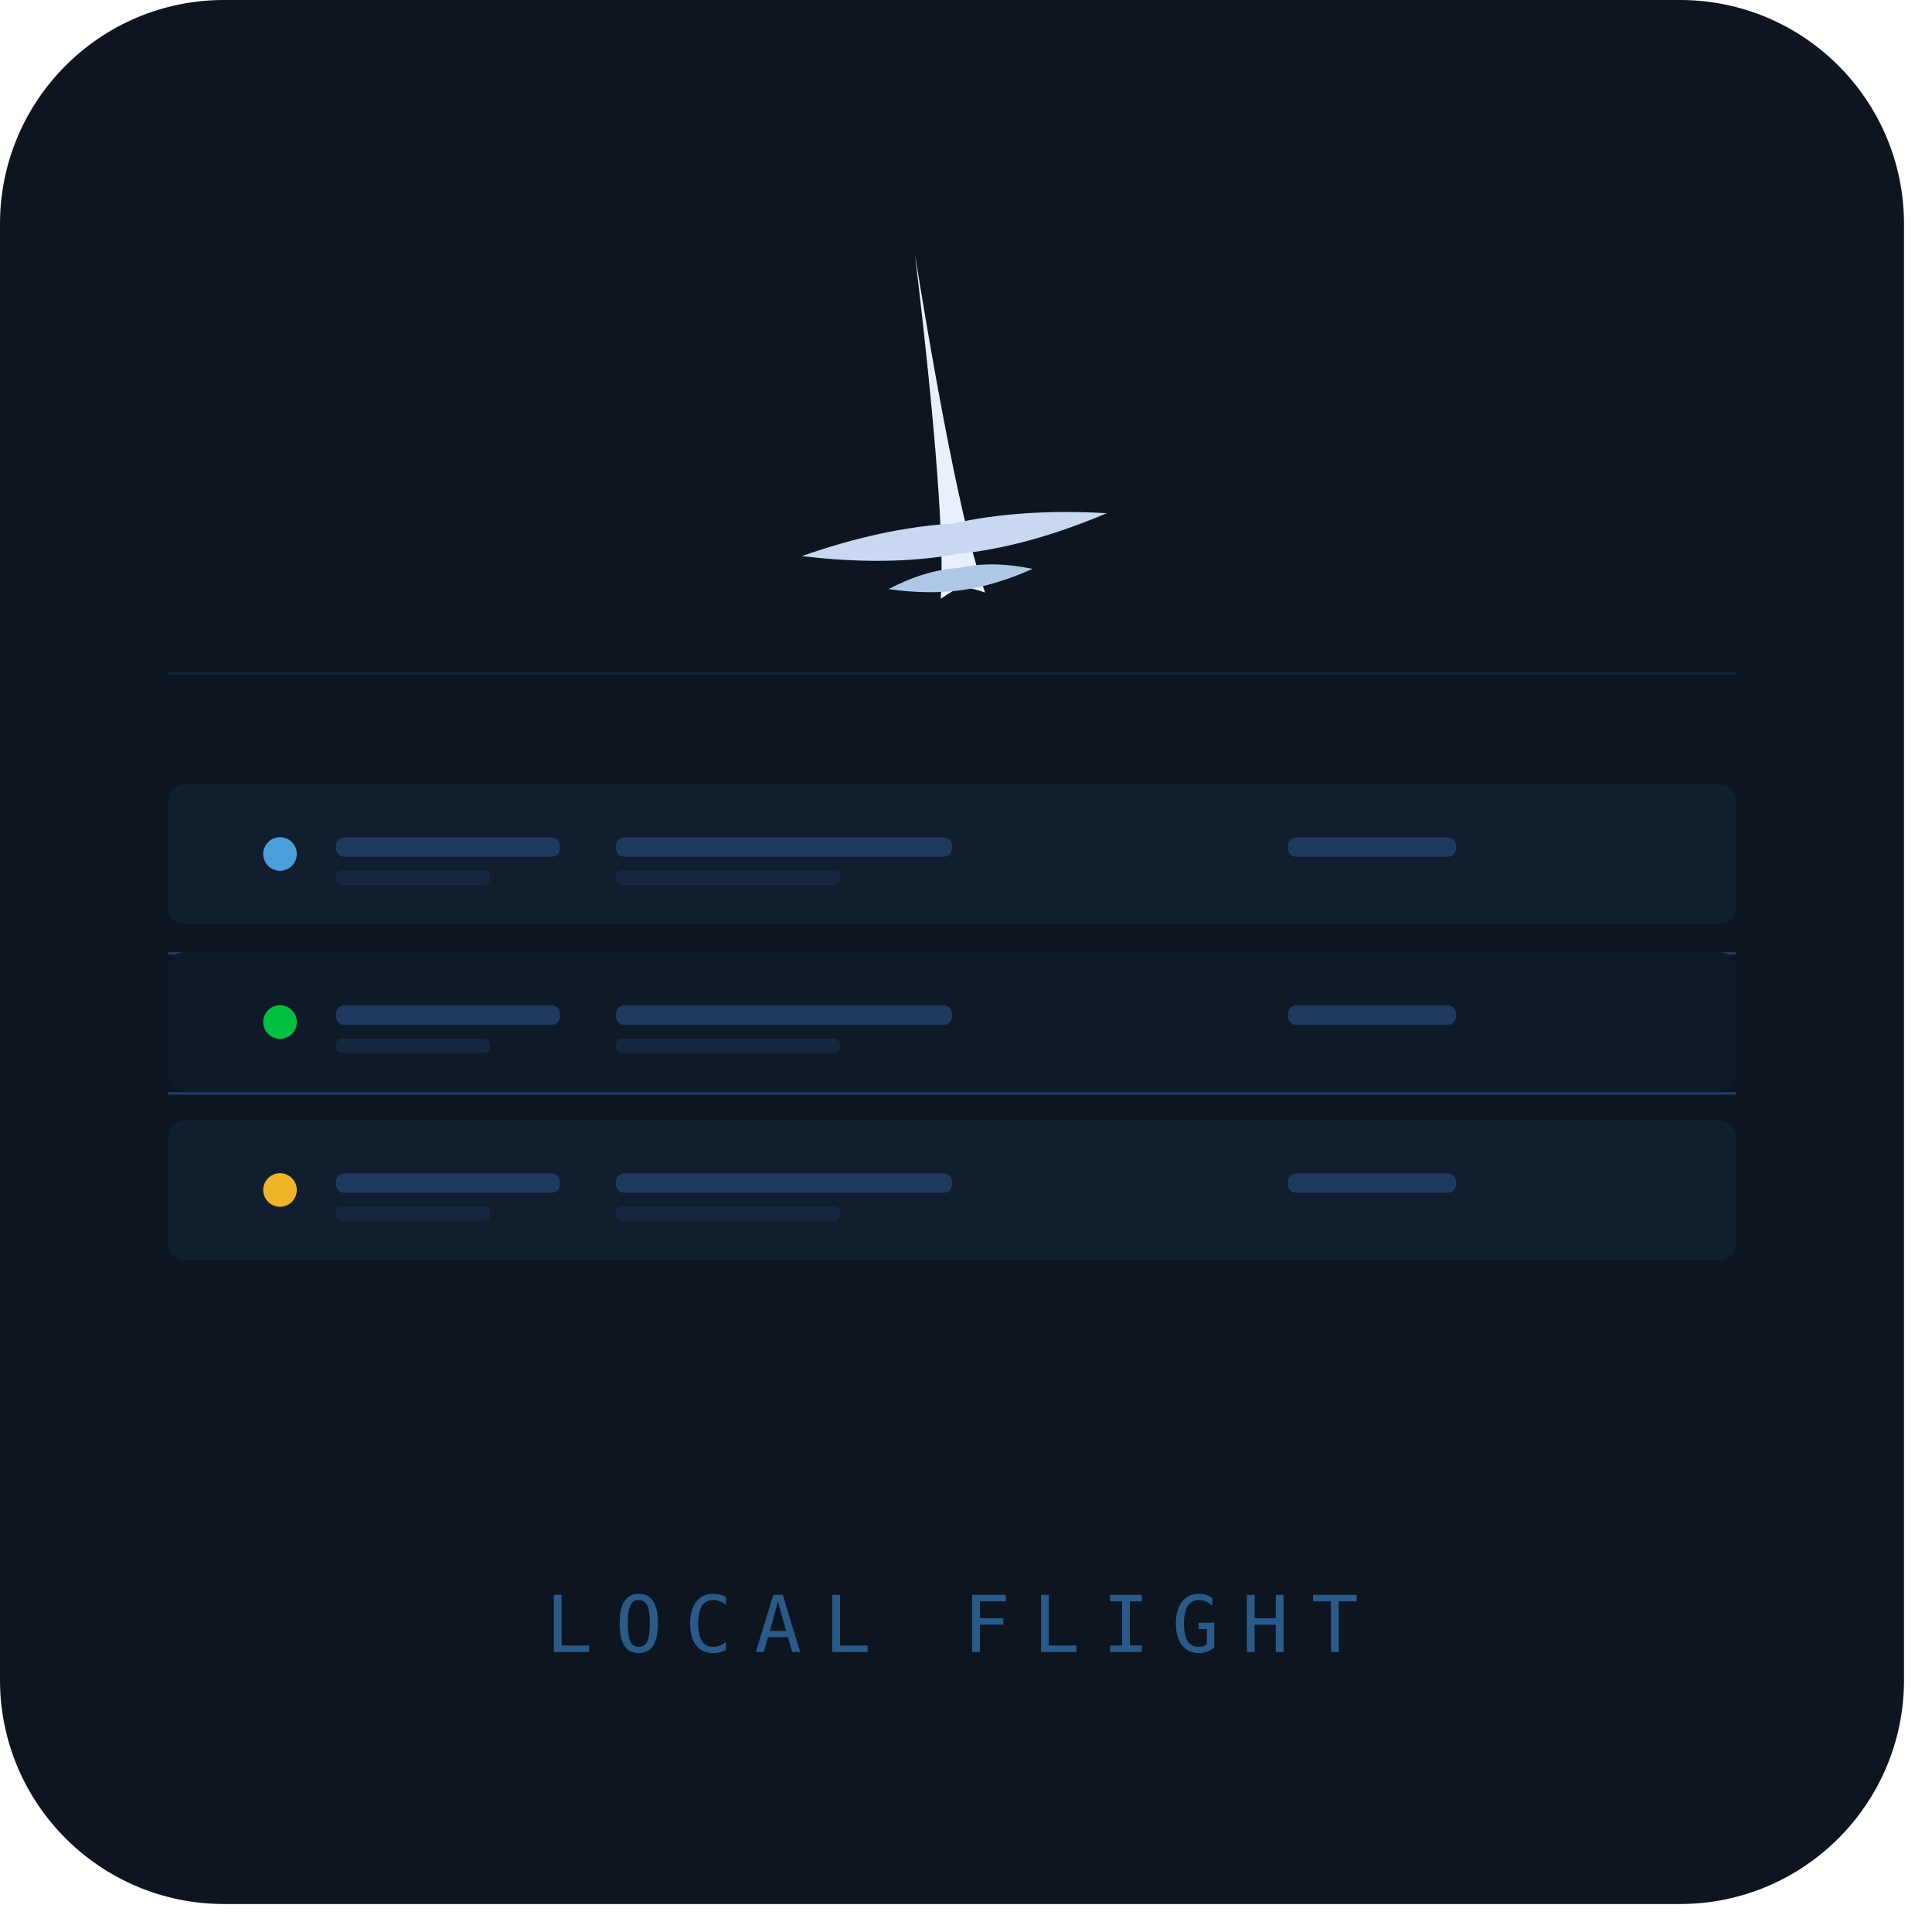
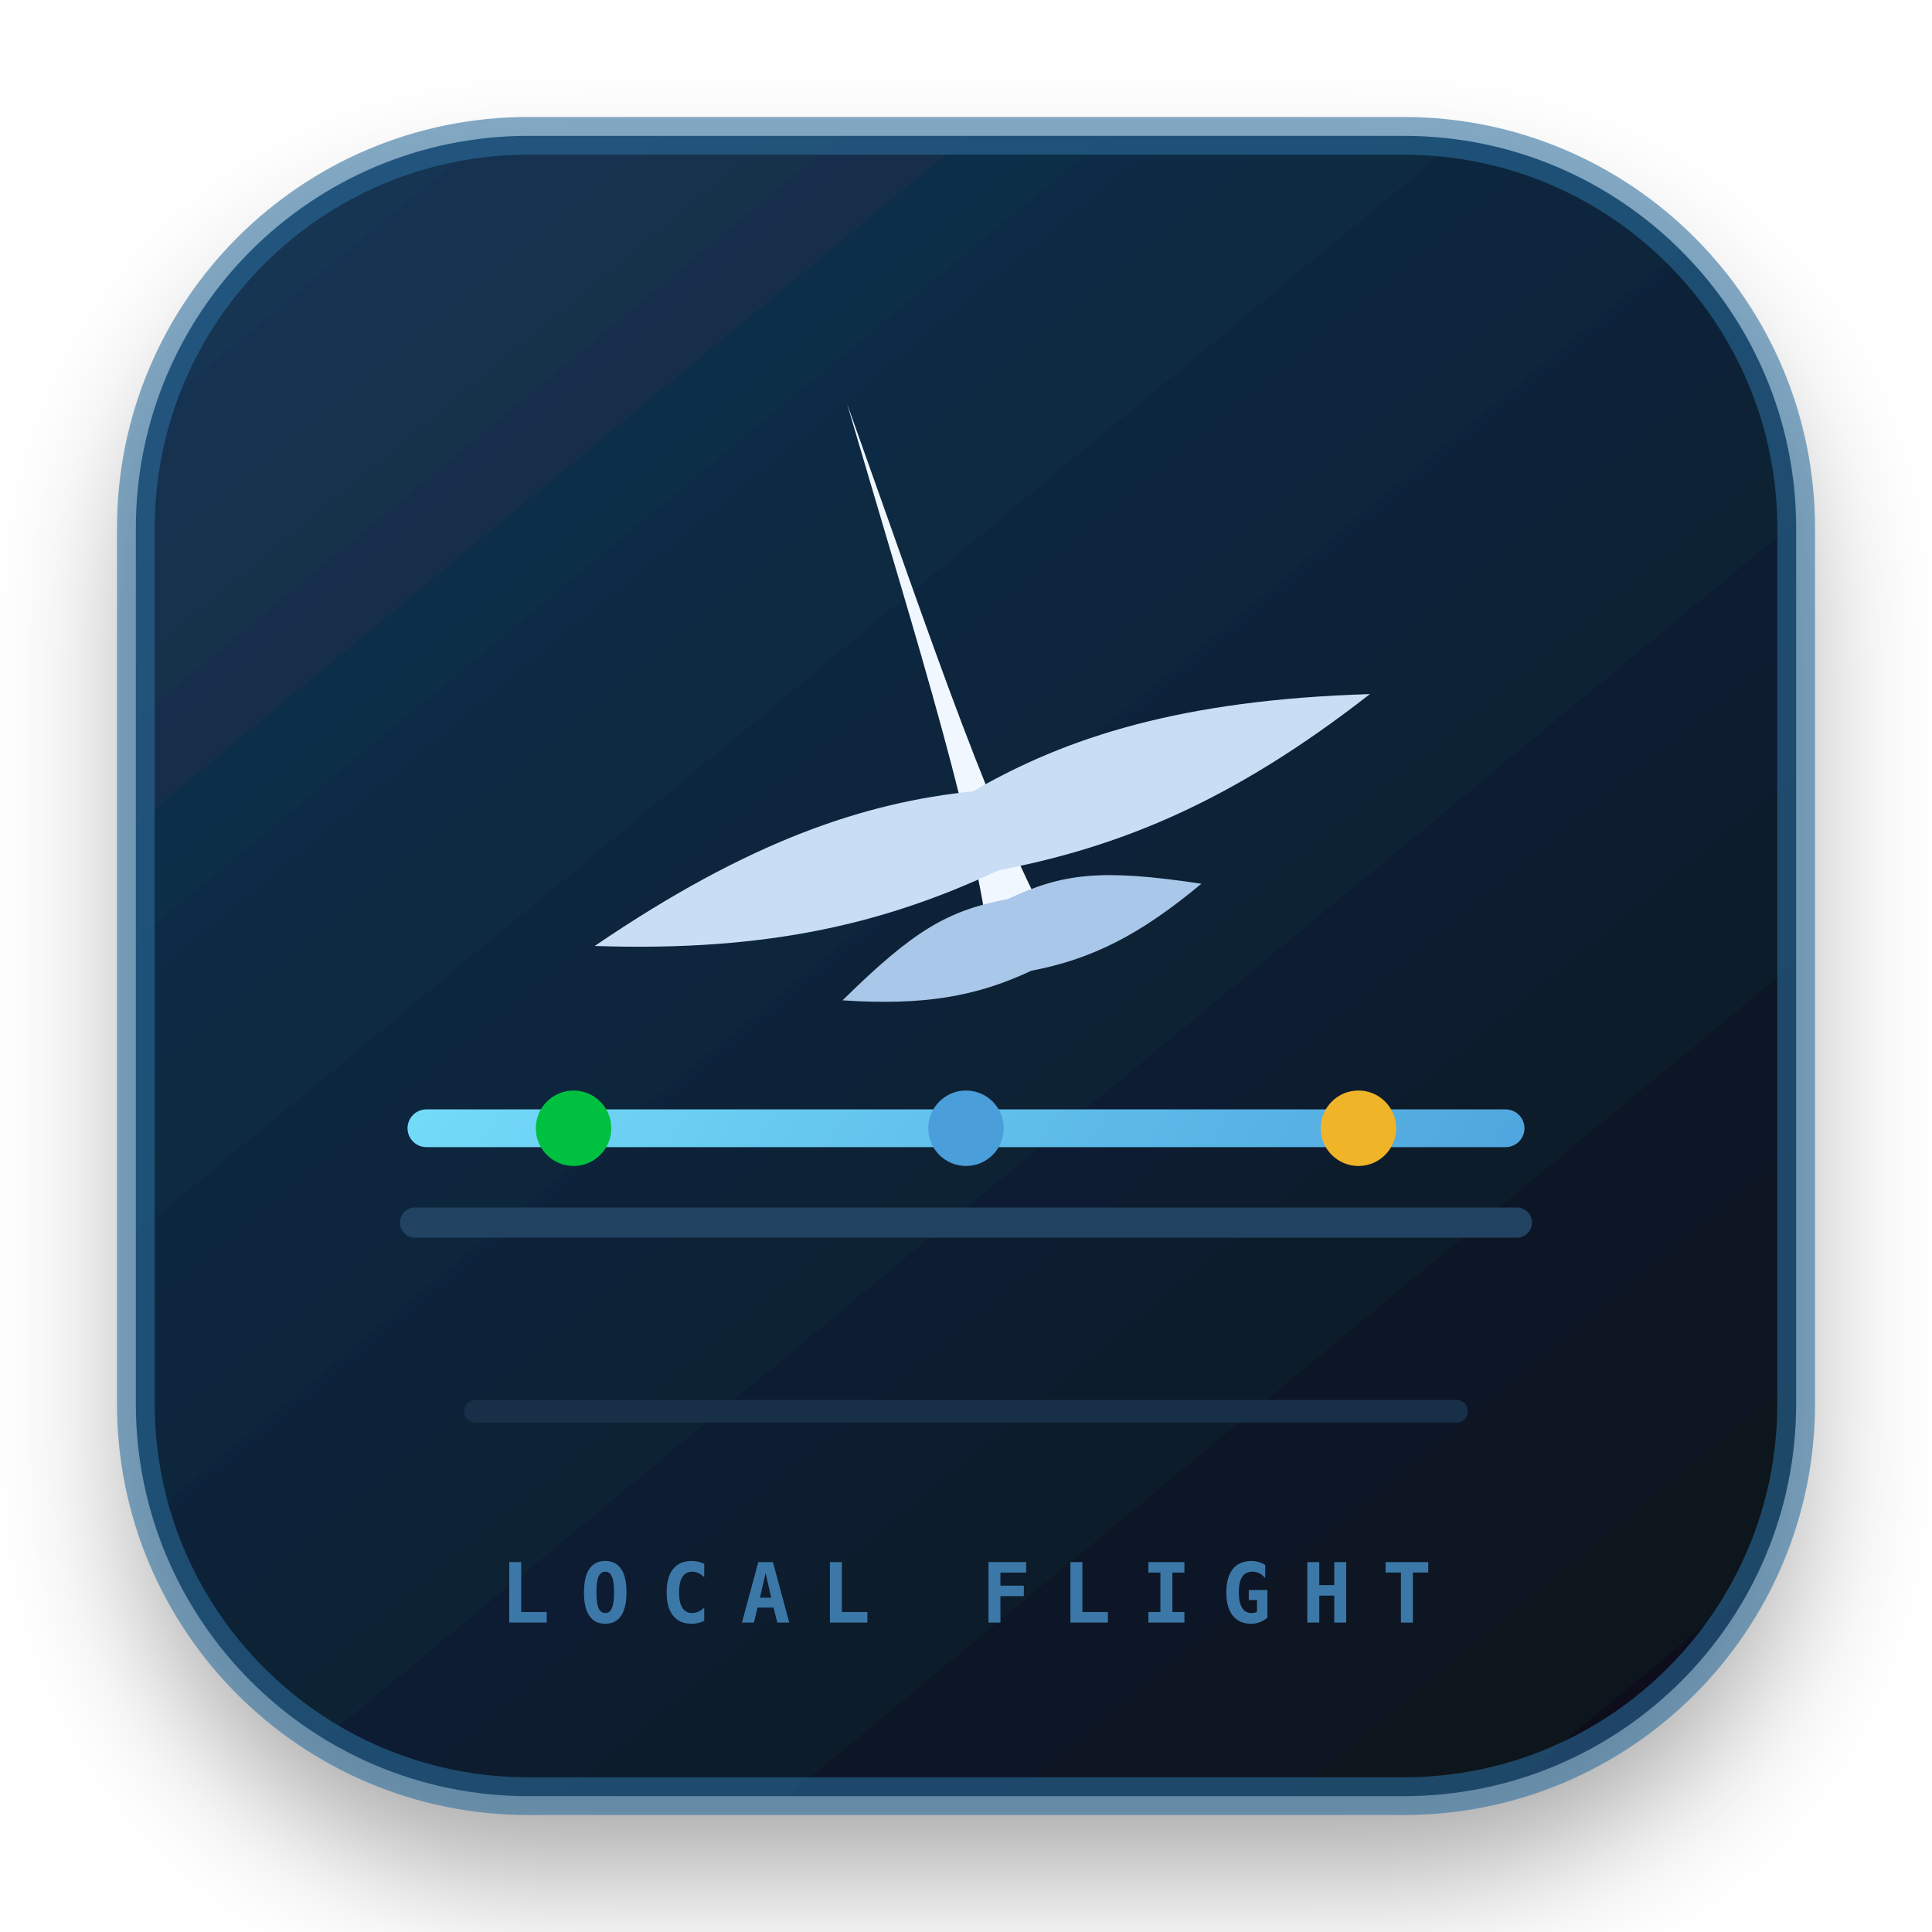
- <svg xmlns="http://www.w3.org/2000/svg" width="100%" viewBox="0 0 690 690" role="img">
-   <rect x="0" y="0" width="680" height="680" rx="80" fill="#0d1520" />
-   <rect x="60" y="290" width="560" height="1" fill="#1e3a5f" />
-   <rect x="60" y="340" width="560" height="1" fill="#1e3a5f" />
-   <rect x="60" y="390" width="560" height="1" fill="#1e3a5f" />
-   <rect x="60" y="280" width="560" height="50" rx="6" fill="#111e2e" />
-   <rect x="60" y="340" width="560" height="50" rx="6" fill="#0f1a28" />
-   <rect x="60" y="400" width="560" height="50" rx="6" fill="#111e2e" />
-   <circle cx="100" cy="305" r="6" fill="#4a9eda" />
-   <rect x="120" y="299" width="80" height="7" rx="3" fill="#1e3a5f" />
-   <rect x="220" y="299" width="120" height="7" rx="3" fill="#1e3a5f" />
-   <rect x="460" y="299" width="60" height="7" rx="3" fill="#1e3a5f" />
-   <rect x="120" y="311" width="55" height="5" rx="2" fill="#162840" />
-   <rect x="220" y="311" width="80" height="5" rx="2" fill="#162840" />
-   <circle cx="100" cy="365" r="6" fill="#00c040" />
-   <rect x="120" y="359" width="80" height="7" rx="3" fill="#1e3a5f" />
-   <rect x="220" y="359" width="120" height="7" rx="3" fill="#1e3a5f" />
-   <rect x="460" y="359" width="60" height="7" rx="3" fill="#1e3a5f" />
-   <rect x="120" y="371" width="55" height="5" rx="2" fill="#162840" />
-   <rect x="220" y="371" width="80" height="5" rx="2" fill="#162840" />
-   <circle cx="100" cy="425" r="6" fill="#f0b429" />
-   <rect x="120" y="419" width="80" height="7" rx="3" fill="#1e3a5f" />
-   <rect x="220" y="419" width="120" height="7" rx="3" fill="#1e3a5f" />
-   <rect x="460" y="419" width="60" height="7" rx="3" fill="#1e3a5f" />
-   <rect x="120" y="431" width="55" height="5" rx="2" fill="#162840" />
-   <rect x="220" y="431" width="80" height="5" rx="2" fill="#162840" />
-   <g transform="translate(340,185) rotate(-8)">
-     <path d="M-8 28 Q-2 0 0 -95 Q2 0 8 28 Q2 25 0 25 Q-2 25 -8 28Z" fill="#e8f0fe" />
-     <path d="M-55 6 Q-25 0 0 2 Q25 0 55 6 Q25 14 0 13 Q-25 14 -55 6Z" fill="#c8d8f0" />
-     <path d="M-26 22 Q-12 17 0 18 Q12 17 26 22 Q12 26 0 26 Q-12 26 -26 22Z" fill="#b0c8e8" />
+ <svg xmlns="http://www.w3.org/2000/svg" viewBox="0 0 512 512" role="img">
+   <defs>
+     <linearGradient id="icon-bg" x1="84" y1="44" x2="428" y2="460" gradientUnits="userSpaceOnUse">
+       <stop offset="0" stop-color="#143554" />
+       <stop offset="1" stop-color="#07111b" />
+     </linearGradient>
+     <linearGradient id="icon-line" x1="112" y1="180" x2="406" y2="372" gradientUnits="userSpaceOnUse">
+       <stop offset="0" stop-color="#7ce7ff" />
+       <stop offset="1" stop-color="#4a9eda" />
+     </linearGradient>
+     <filter id="soft-shadow" x="-20%" y="-20%" width="140%" height="140%">
+       <feDropShadow dx="0" dy="20" stdDeviation="18" flood-color="#000000" flood-opacity=".35" />
+     </filter>
+   </defs>
+   <rect x="36" y="36" width="440" height="440" rx="104" fill="url(#icon-bg)" filter="url(#soft-shadow)" />
+   <rect x="36" y="36" width="440" height="440" rx="104" fill="none" stroke="#2c6d9d" stroke-opacity=".58" stroke-width="10" />
+   <path d="M110 324h292" stroke="#214361" stroke-width="8" stroke-linecap="round" />
+   <path d="M126 374h260" stroke="#183047" stroke-width="6" stroke-linecap="round" />
+   <g transform="translate(256 204) rotate(-18)">
+     <path d="M-10 54c8-36 8-88 10-156 2 68 2 120 10 156-6-4-14-4-20 0Z" fill="#f1f7ff" />
+     <path d="M-108 14c48-14 80-14 108-8 28-6 60-6 108 8-44 16-76 18-108 14-32 4-64 2-108-14Z" fill="#c9ddf4" />
+     <path d="M-50 48c24-12 34-14 50-12 16-2 26 0 50 12-20 8-34 10-50 8-16 2-30 0-50-8Z" fill="#a9c7e8" />
  </g>
-   <rect x="60" y="240" width="560" height="1" fill="#1e3a5f" opacity="0.4" />
-   <text x="340" y="590" text-anchor="middle" fill="#2a5a8a" font-family="ui-monospace, monospace" font-size="28" letter-spacing="8" font-weight="500">LOCAL FLIGHT</text>
+   <rect x="108" y="294" width="296" height="10" rx="5" fill="url(#icon-line)" />
+   <circle cx="152" cy="299" r="10" fill="#00c040" />
+   <circle cx="256" cy="299" r="10" fill="#4a9eda" />
+   <circle cx="360" cy="299" r="10" fill="#f0b429" />
+   <text x="256" y="430" text-anchor="middle" fill="#3b78a8" font-family="ui-monospace, monospace" font-size="22" letter-spacing="8" font-weight="700">LOCAL FLIGHT</text>
</svg>
